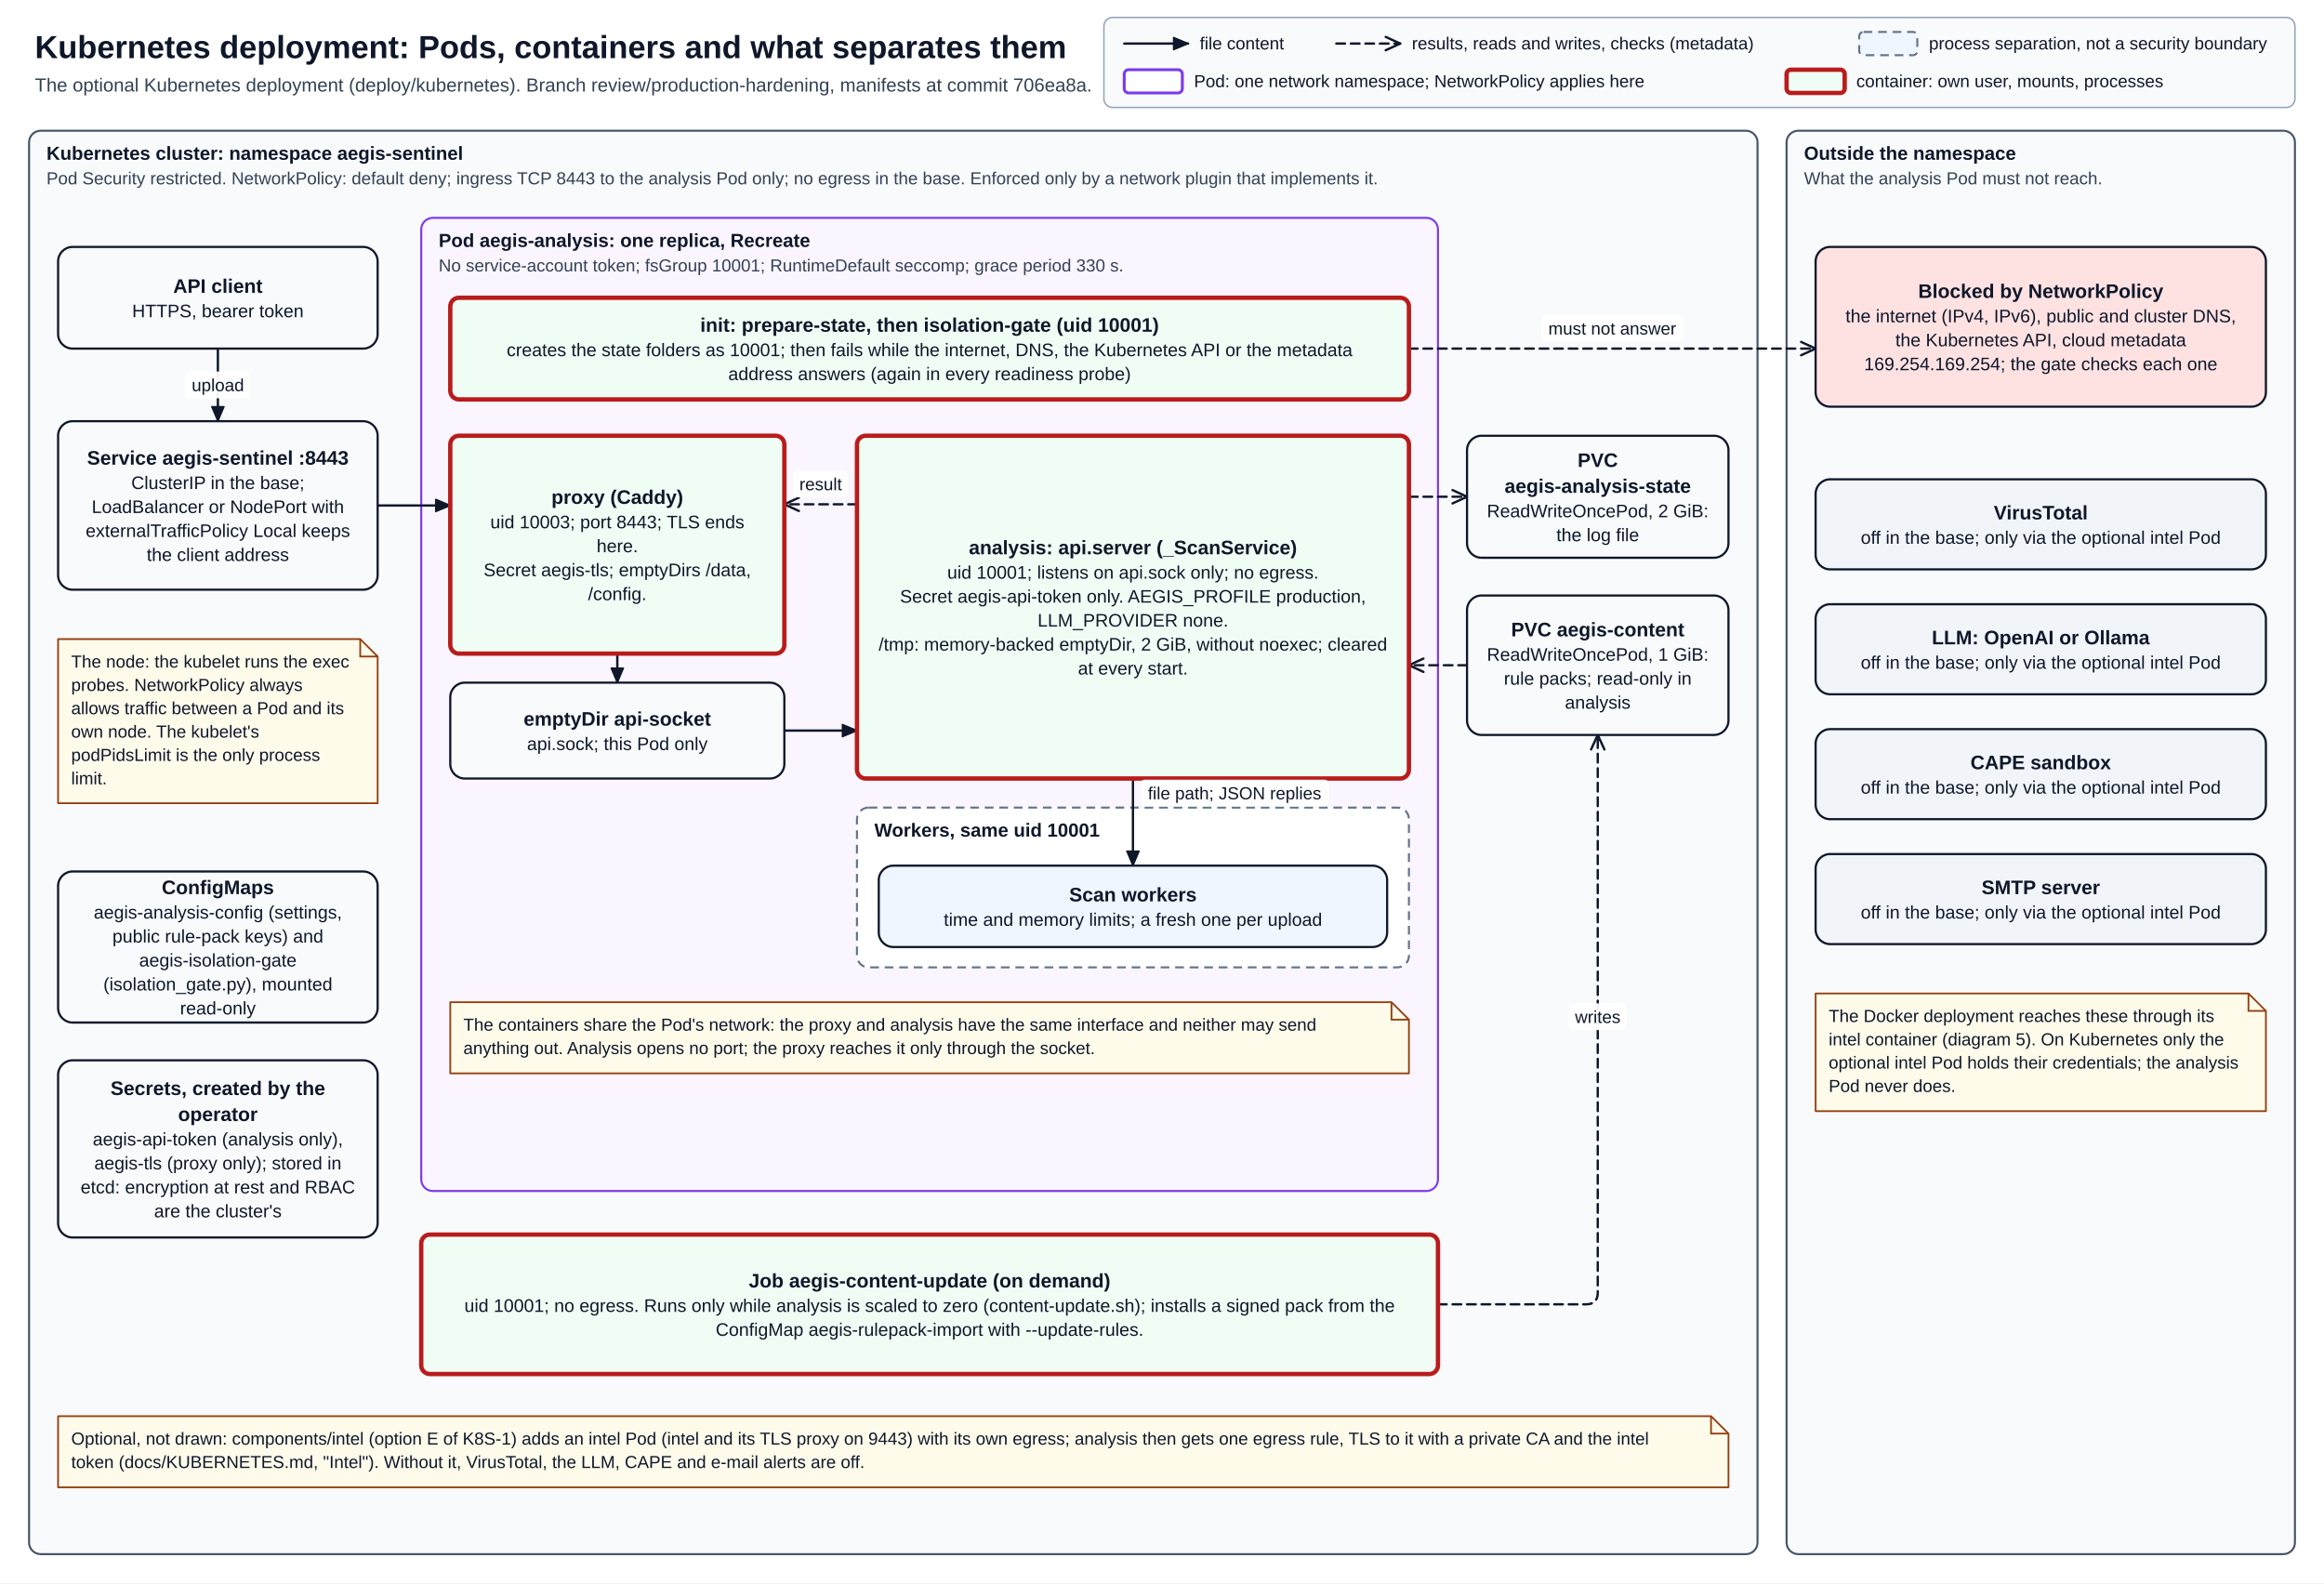
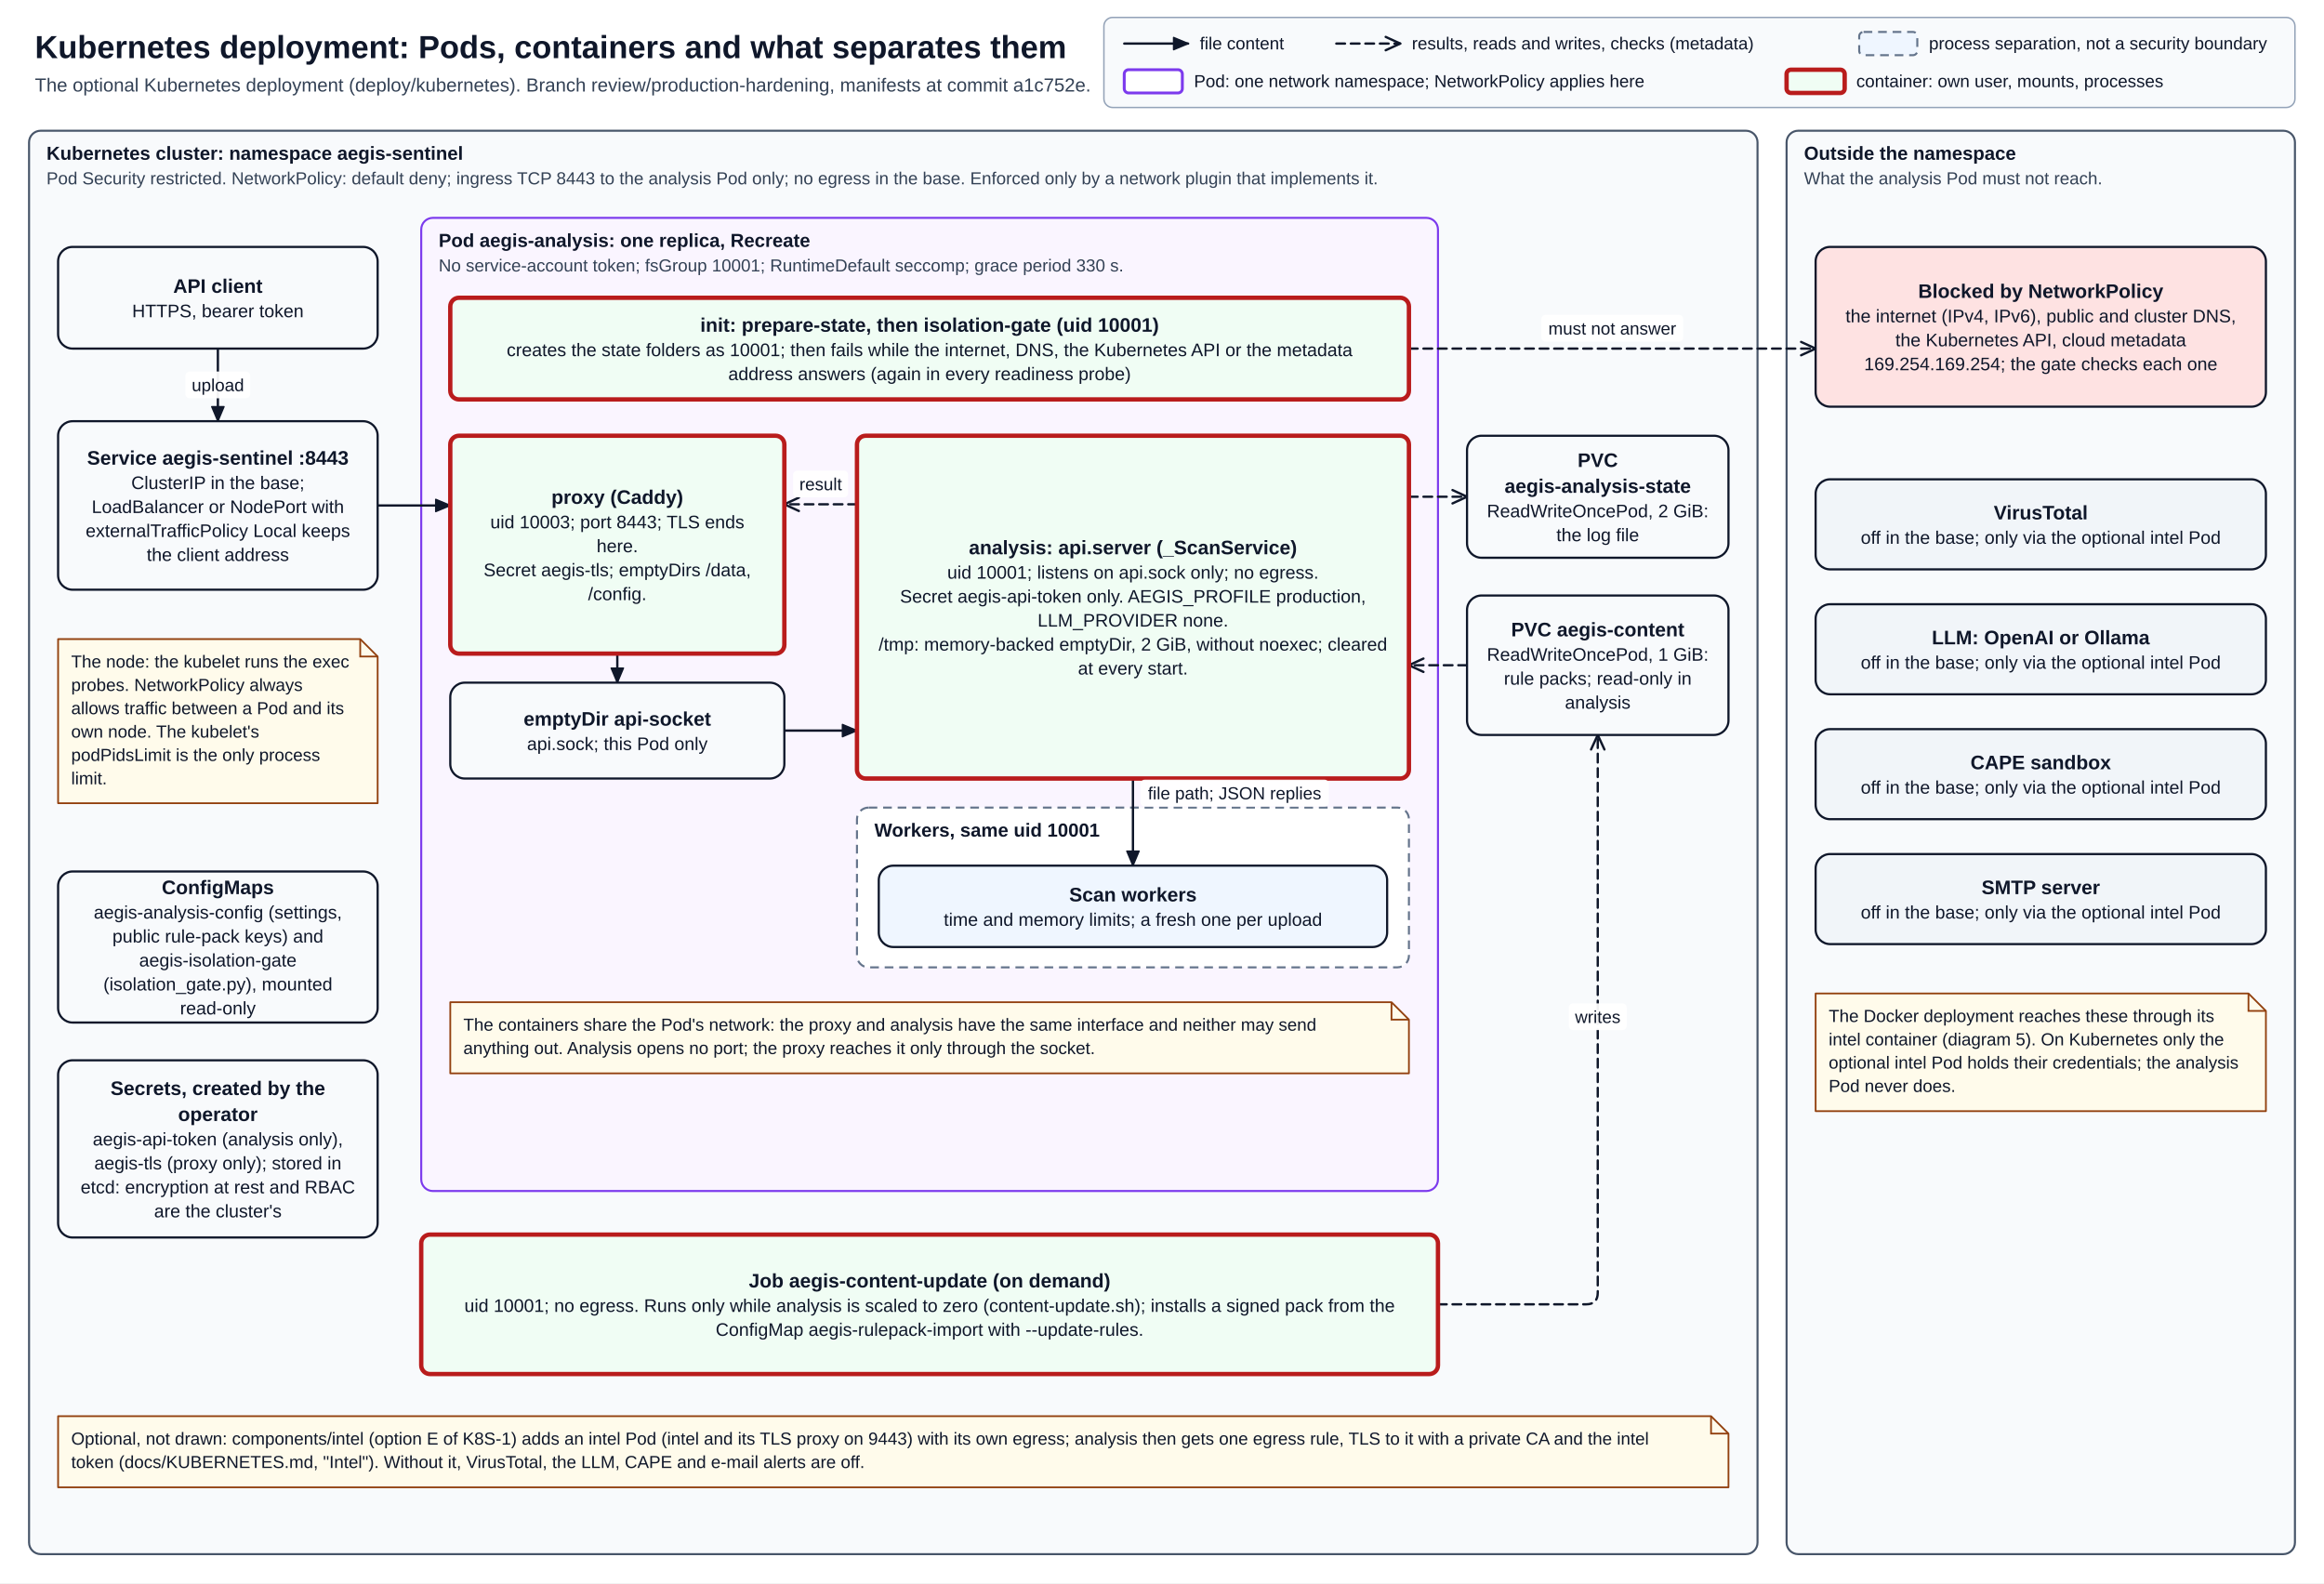
<svg xmlns="http://www.w3.org/2000/svg" id="d6" width="1600" height="1090" viewBox="0 0 1600 1090" role="img" aria-labelledby="d6-title d6-desc" font-family="Arial, Helvetica, 'Liberation Sans', sans-serif">
  <rect x="0" y="0" width="1600" height="1090" fill="#ffffff" />
  <g id="d6-frame">
    <rect x="760" y="12" width="820" height="62" fill="#f8fafc" rx="6" stroke="#94a3b8" stroke-width="1" />
    <rect x="1280" y="22" width="40" height="16" fill="#eff6ff" rx="3" stroke="#64748b" stroke-width="1.4" stroke-dasharray="6 4" />
    <rect x="774" y="48" width="40" height="16" fill="#ffffff" rx="3" stroke="#7c3aed" stroke-width="2" />
    <rect x="1230" y="48" width="40" height="16" fill="#f0fdf4" rx="3" stroke="#b91c1c" stroke-width="3" />
    <rect x="20" y="90" width="1190" height="980" fill="#f8fafc" rx="8" stroke="#475569" stroke-width="1.4" />
    <text x="32" y="110" font-size="13" fill="#0f172a" font-weight="700">Kubernetes cluster: namespace aegis-sentinel</text>
    <text x="32" y="126.9" font-size="12" fill="#334155">Pod Security restricted. NetworkPolicy: default deny; ingress TCP 8443 to the analysis Pod only; no egress in the base. Enforced only by a network plugin that implements it.</text>
    <rect x="290" y="150" width="700" height="670" fill="#faf5ff" rx="8" stroke="#7c3aed" stroke-width="1.4" />
    <text x="302" y="170" font-size="13" fill="#0f172a" font-weight="700">Pod aegis-analysis: one replica, Recreate</text>
    <text x="302" y="186.9" font-size="12" fill="#334155">No service-account token; fsGroup 10001; RuntimeDefault seccomp; grace period 330 s.</text>
    <rect x="590" y="556" width="380" height="110" fill="#ffffff" rx="8" stroke="#64748b" stroke-width="1.4" stroke-dasharray="6 4" />
    <text x="602" y="576" font-size="13" fill="#0f172a" font-weight="700">Workers, same uid 10001</text>
    <rect x="1230" y="90" width="350" height="980" fill="#f8fafc" rx="8" stroke="#475569" stroke-width="1.4" />
    <text x="1242" y="110" font-size="13" fill="#0f172a" font-weight="700">Outside the namespace</text>
    <text x="1242" y="126.9" font-size="12" fill="#334155">What the analysis Pod must not reach.</text>
  </g>
  <g id="d6-edge">
    <path d="M774,30 L818,30" fill="none" stroke="#0f172a" stroke-width="1.6" stroke-linecap="round" stroke-linejoin="round" />
    <polygon points="818,30 808,34.2 808,25.8" fill="#0f172a" stroke="#0f172a" stroke-width="1" stroke-linejoin="round" />
    <path d="M920,30 L964,30" fill="none" stroke="#0f172a" stroke-width="1.6" stroke-linecap="round" stroke-linejoin="round" stroke-dasharray="6 4" />
    <polyline points="954,34.6 964,30 954,25.4" fill="none" stroke="#0f172a" stroke-width="1.6" stroke-linecap="round" stroke-linejoin="round" />
    <path d="M150,240 L150,290" fill="none" stroke="#0f172a" stroke-width="1.6" stroke-linecap="round" stroke-linejoin="round" />
    <polygon points="150,290 145.8,280 154.2,280" fill="#0f172a" stroke="#0f172a" stroke-width="1" stroke-linejoin="round" />
    <path d="M260,348 L310,348" fill="none" stroke="#0f172a" stroke-width="1.6" stroke-linecap="round" stroke-linejoin="round" />
    <polygon points="310,348 300,352.2 300,343.8" fill="#0f172a" stroke="#0f172a" stroke-width="1" stroke-linejoin="round" />
    <path d="M425,450 L425,470" fill="none" stroke="#0f172a" stroke-width="1.6" stroke-linecap="round" stroke-linejoin="round" />
    <polygon points="425,470 420.8,460 429.2,460" fill="#0f172a" stroke="#0f172a" stroke-width="1" stroke-linejoin="round" />
    <path d="M540,503 L590,503" fill="none" stroke="#0f172a" stroke-width="1.6" stroke-linecap="round" stroke-linejoin="round" />
    <polygon points="590,503 580,507.2 580,498.8" fill="#0f172a" stroke="#0f172a" stroke-width="1" stroke-linejoin="round" />
    <path d="M590,347.2 L540,347.2" fill="none" stroke="#0f172a" stroke-width="1.6" stroke-linecap="round" stroke-linejoin="round" stroke-dasharray="6 4" />
    <polyline points="550,342.6 540,347.2 550,351.8" fill="none" stroke="#0f172a" stroke-width="1.6" stroke-linecap="round" stroke-linejoin="round" />
    <path d="M780,536 L780,596" fill="none" stroke="#0f172a" stroke-width="1.6" stroke-linecap="round" stroke-linejoin="round" />
    <polygon points="780,596 775.8,586 784.2,586" fill="#0f172a" stroke="#0f172a" stroke-width="1" stroke-linejoin="round" />
    <path d="M970,342 L1010,342" fill="none" stroke="#0f172a" stroke-width="1.6" stroke-linecap="round" stroke-linejoin="round" stroke-dasharray="6 4" />
    <polyline points="1000,346.6 1010,342 1000,337.4" fill="none" stroke="#0f172a" stroke-width="1.6" stroke-linecap="round" stroke-linejoin="round" />
    <path d="M1010,458 L970,458" fill="none" stroke="#0f172a" stroke-width="1.6" stroke-linecap="round" stroke-linejoin="round" stroke-dasharray="6 4" />
    <polyline points="980,453.4 970,458 980,462.6" fill="none" stroke="#0f172a" stroke-width="1.6" stroke-linecap="round" stroke-linejoin="round" />
    <path d="M990,898 L1092,898 Q1100,898 1100,890 L1100,506" fill="none" stroke="#0f172a" stroke-width="1.6" stroke-linecap="round" stroke-linejoin="round" stroke-dasharray="6 4" />
    <polyline points="1104.6,516 1100,506 1095.4,516" fill="none" stroke="#0f172a" stroke-width="1.6" stroke-linecap="round" stroke-linejoin="round" />
    <path d="M970,240 L1250,240" fill="none" stroke="#0f172a" stroke-width="1.6" stroke-linecap="round" stroke-linejoin="round" stroke-dasharray="6 4" />
    <polyline points="1240,244.6 1250,240 1240,235.4" fill="none" stroke="#0f172a" stroke-width="1.6" stroke-linecap="round" stroke-linejoin="round" />
  </g>
  <g id="d6-node">
    <text x="826" y="34" font-size="12" fill="#0f172a">file content</text>
    <text x="972" y="34" font-size="12" fill="#0f172a">results, reads and writes, checks (metadata)</text>
    <text x="1328" y="34" font-size="12" fill="#0f172a">process separation, not a security boundary</text>
    <text x="822" y="60" font-size="12" fill="#0f172a">Pod: one network namespace; NetworkPolicy applies here</text>
    <text x="1278" y="60" font-size="12" fill="#0f172a">container: own user, mounts, processes</text>
    <rect x="40" y="170" width="220" height="70" fill="#f8fafc" rx="10" stroke="#0f172a" stroke-width="1.5" />
    <text x="150" y="201.6" font-size="13.5" fill="#0f172a" font-weight="700" text-anchor="middle">API client</text>
    <text x="150" y="218.4" font-size="12.5" fill="#0f172a" text-anchor="middle">HTTPS, bearer token</text>
    <rect x="40" y="290" width="220" height="116" fill="#f8fafc" rx="10" stroke="#0f172a" stroke-width="1.5" />
    <text x="150" y="319.9" font-size="13.5" fill="#0f172a" font-weight="700" text-anchor="middle">Service aegis-sentinel :8443</text>
    <text x="150" y="336.7" font-size="12.5" fill="#0f172a" text-anchor="middle">ClusterIP in the base;</text>
    <text x="150" y="353.2" font-size="12.5" fill="#0f172a" text-anchor="middle">LoadBalancer or NodePort with</text>
    <text x="150" y="369.7" font-size="12.5" fill="#0f172a" text-anchor="middle">externalTrafficPolicy Local keeps</text>
    <text x="150" y="386.2" font-size="12.5" fill="#0f172a" text-anchor="middle">the client address</text>
    <polygon points="40,440 248,440 260,452 260,553 40,553" fill="#fffbeb" stroke="#92400e" stroke-width="1.2" stroke-linejoin="round" />
    <polyline points="248,440 248,452 260,452" fill="none" stroke="#92400e" stroke-width="1.2" />
    <text x="49" y="459.6" font-size="12" fill="#0f172a">The node: the kubelet runs the exec</text>
    <text x="49" y="475.7" font-size="12" fill="#0f172a">probes. NetworkPolicy always</text>
    <text x="49" y="491.7" font-size="12" fill="#0f172a">allows traffic between a Pod and its</text>
    <text x="49" y="507.8" font-size="12" fill="#0f172a">own node. The kubelet's</text>
    <text x="49" y="523.9" font-size="12" fill="#0f172a">podPidsLimit is the only process</text>
    <text x="49" y="540" font-size="12" fill="#0f172a">limit.</text>
    <rect x="40" y="600" width="220" height="104" fill="#f8fafc" rx="10" stroke="#0f172a" stroke-width="1.5" />
    <text x="150" y="615.6" font-size="13.5" fill="#0f172a" font-weight="700" text-anchor="middle">ConfigMaps</text>
    <text x="150" y="632.4" font-size="12.5" fill="#0f172a" text-anchor="middle">aegis-analysis-config (settings,</text>
    <text x="150" y="648.9" font-size="12.5" fill="#0f172a" text-anchor="middle">public rule-pack keys) and</text>
    <text x="150" y="665.4" font-size="12.5" fill="#0f172a" text-anchor="middle">aegis-isolation-gate</text>
    <text x="150" y="681.9" font-size="12.5" fill="#0f172a" text-anchor="middle">(isolation_gate.py), mounted</text>
    <text x="150" y="698.4" font-size="12.5" fill="#0f172a" text-anchor="middle">read-only</text>
    <rect x="40" y="730" width="220" height="122" fill="#f8fafc" rx="10" stroke="#0f172a" stroke-width="1.5" />
    <text x="150" y="753.9" font-size="13.5" fill="#0f172a" font-weight="700" text-anchor="middle">Secrets, created by the</text>
    <text x="150" y="771.8" font-size="13.5" fill="#0f172a" font-weight="700" text-anchor="middle">operator</text>
    <text x="150" y="788.6" font-size="12.5" fill="#0f172a" text-anchor="middle">aegis-api-token (analysis only),</text>
    <text x="150" y="805.1" font-size="12.5" fill="#0f172a" text-anchor="middle">aegis-tls (proxy only); stored in</text>
    <text x="150" y="821.6" font-size="12.5" fill="#0f172a" text-anchor="middle">etcd: encryption at rest and RBAC</text>
    <text x="150" y="838.1" font-size="12.5" fill="#0f172a" text-anchor="middle">are the cluster's</text>
    <rect x="310" y="205" width="660" height="70" fill="#f0fdf4" rx="6" stroke="#b91c1c" stroke-width="3" />
    <text x="640" y="228.4" font-size="13.5" fill="#0f172a" font-weight="700" text-anchor="middle">init: prepare-state, then isolation-gate (uid 10001)</text>
    <text x="640" y="245.2" font-size="12.5" fill="#0f172a" text-anchor="middle">creates the state folders as 10001; then fails while the internet, DNS, the Kubernetes API or the metadata</text>
    <text x="640" y="261.7" font-size="12.5" fill="#0f172a" text-anchor="middle">address answers (again in every readiness probe)</text>
    <rect x="310" y="300" width="230" height="150" fill="#f0fdf4" rx="6" stroke="#b91c1c" stroke-width="3" />
    <text x="425" y="346.9" font-size="13.5" fill="#0f172a" font-weight="700" text-anchor="middle">proxy (Caddy)</text>
    <text x="425" y="363.7" font-size="12.5" fill="#0f172a" text-anchor="middle">uid 10003; port 8443; TLS ends</text>
    <text x="425" y="380.2" font-size="12.5" fill="#0f172a" text-anchor="middle">here.</text>
    <text x="425" y="396.7" font-size="12.5" fill="#0f172a" text-anchor="middle">Secret aegis-tls; emptyDirs /data,</text>
    <text x="425" y="413.2" font-size="12.5" fill="#0f172a" text-anchor="middle">/config.</text>
    <rect x="310" y="470" width="230" height="66" fill="#f8fafc" rx="10" stroke="#0f172a" stroke-width="1.5" />
    <text x="425" y="499.6" font-size="13.5" fill="#0f172a" font-weight="700" text-anchor="middle">emptyDir api-socket</text>
    <text x="425" y="516.4" font-size="12.5" fill="#0f172a" text-anchor="middle">api.sock; this Pod only</text>
    <rect x="590" y="300" width="380" height="236" fill="#f0fdf4" rx="6" stroke="#b91c1c" stroke-width="3" />
    <text x="780" y="381.6" font-size="13.5" fill="#0f172a" font-weight="700" text-anchor="middle">analysis: api.server (_ScanService)</text>
    <text x="780" y="398.4" font-size="12.5" fill="#0f172a" text-anchor="middle">uid 10001; listens on api.sock only; no egress.</text>
    <text x="780" y="414.9" font-size="12.5" fill="#0f172a" text-anchor="middle">Secret aegis-api-token only. AEGIS_PROFILE production,</text>
    <text x="780" y="431.4" font-size="12.5" fill="#0f172a" text-anchor="middle">LLM_PROVIDER none.</text>
    <text x="780" y="447.9" font-size="12.5" fill="#0f172a" text-anchor="middle">/tmp: memory-backed emptyDir, 2 GiB, without noexec; cleared</text>
    <text x="780" y="464.4" font-size="12.5" fill="#0f172a" text-anchor="middle">at every start.</text>
    <rect x="605" y="596" width="350" height="56" fill="#eff6ff" rx="10" stroke="#0f172a" stroke-width="1.5" />
    <text x="780" y="620.6" font-size="13.5" fill="#0f172a" font-weight="700" text-anchor="middle">Scan workers</text>
    <text x="780" y="637.4" font-size="12.5" fill="#0f172a" text-anchor="middle">time and memory limits; a fresh one per upload</text>
    <polygon points="310,690 958,690 970,702 970,739 310,739" fill="#fffbeb" stroke="#92400e" stroke-width="1.2" stroke-linejoin="round" />
    <polyline points="958,690 958,702 970,702" fill="none" stroke="#92400e" stroke-width="1.2" />
    <text x="319" y="709.6" font-size="12" fill="#0f172a">The containers share the Pod's network: the proxy and analysis have the same interface and neither may send</text>
    <text x="319" y="725.7" font-size="12" fill="#0f172a">anything out. Analysis opens no port; the proxy reaches it only through the socket.</text>
    <rect x="1010" y="300" width="180" height="84" fill="#f8fafc" rx="10" stroke="#0f172a" stroke-width="1.5" />
    <text x="1100" y="321.5" font-size="13.5" fill="#0f172a" font-weight="700" text-anchor="middle">PVC</text>
    <text x="1100" y="339.3" font-size="13.5" fill="#0f172a" font-weight="700" text-anchor="middle">aegis-analysis-state</text>
    <text x="1100" y="356.1" font-size="12.5" fill="#0f172a" text-anchor="middle">ReadWriteOncePod, 2 GiB:</text>
    <text x="1100" y="372.6" font-size="12.5" fill="#0f172a" text-anchor="middle">the log file</text>
    <rect x="1010" y="410" width="180" height="96" fill="#f8fafc" rx="10" stroke="#0f172a" stroke-width="1.5" />
    <text x="1100" y="438.1" font-size="13.5" fill="#0f172a" font-weight="700" text-anchor="middle">PVC aegis-content</text>
    <text x="1100" y="454.9" font-size="12.5" fill="#0f172a" text-anchor="middle">ReadWriteOncePod, 1 GiB:</text>
    <text x="1100" y="471.4" font-size="12.5" fill="#0f172a" text-anchor="middle">rule packs; read-only in</text>
    <text x="1100" y="487.9" font-size="12.5" fill="#0f172a" text-anchor="middle">analysis</text>
    <rect x="290" y="850" width="700" height="96" fill="#f0fdf4" rx="6" stroke="#b91c1c" stroke-width="3" />
    <text x="640" y="886.4" font-size="13.5" fill="#0f172a" font-weight="700" text-anchor="middle">Job aegis-content-update (on demand)</text>
    <text x="640" y="903.2" font-size="12.5" fill="#0f172a" text-anchor="middle">uid 10001; no egress. Runs only while analysis is scaled to zero (content-update.sh); installs a signed pack from the</text>
    <text x="640" y="919.7" font-size="12.5" fill="#0f172a" text-anchor="middle">ConfigMap aegis-rulepack-import with --update-rules.</text>
    <polygon points="40,975 1178,975 1190,987 1190,1024 40,1024" fill="#fffbeb" stroke="#92400e" stroke-width="1.2" stroke-linejoin="round" />
    <polyline points="1178,975 1178,987 1190,987" fill="none" stroke="#92400e" stroke-width="1.2" />
    <text x="49" y="994.6" font-size="12" fill="#0f172a">Optional, not drawn: components/intel (option E of K8S-1) adds an intel Pod (intel and its TLS proxy on 9443) with its own egress; analysis then gets one egress rule, TLS to it with a private CA and the intel</text>
    <text x="49" y="1010.7" font-size="12" fill="#0f172a">token (docs/KUBERNETES.md, "Intel"). Without it, VirusTotal, the LLM, CAPE and e-mail alerts are off.</text>
    <rect x="1250" y="170" width="310" height="110" fill="#fee2e2" rx="10" stroke="#0f172a" stroke-width="1.5" />
    <text x="1405" y="205.1" font-size="13.5" fill="#0f172a" font-weight="700" text-anchor="middle">Blocked by NetworkPolicy</text>
    <text x="1405" y="221.9" font-size="12.5" fill="#0f172a" text-anchor="middle">the internet (IPv4, IPv6), public and cluster DNS,</text>
    <text x="1405" y="238.4" font-size="12.5" fill="#0f172a" text-anchor="middle">the Kubernetes API, cloud metadata</text>
    <text x="1405" y="254.9" font-size="12.5" fill="#0f172a" text-anchor="middle">169.254.169.254; the gate checks each one</text>
    <rect x="1250" y="330" width="310" height="62" fill="#f1f5f9" rx="10" stroke="#0f172a" stroke-width="1.5" />
    <text x="1405" y="357.6" font-size="13.5" fill="#0f172a" font-weight="700" text-anchor="middle">VirusTotal</text>
    <text x="1405" y="374.4" font-size="12.5" fill="#0f172a" text-anchor="middle">off in the base; only via the optional intel Pod</text>
    <rect x="1250" y="416" width="310" height="62" fill="#f1f5f9" rx="10" stroke="#0f172a" stroke-width="1.5" />
    <text x="1405" y="443.6" font-size="13.5" fill="#0f172a" font-weight="700" text-anchor="middle">LLM: OpenAI or Ollama</text>
    <text x="1405" y="460.4" font-size="12.5" fill="#0f172a" text-anchor="middle">off in the base; only via the optional intel Pod</text>
    <rect x="1250" y="502" width="310" height="62" fill="#f1f5f9" rx="10" stroke="#0f172a" stroke-width="1.5" />
    <text x="1405" y="529.6" font-size="13.5" fill="#0f172a" font-weight="700" text-anchor="middle">CAPE sandbox</text>
    <text x="1405" y="546.4" font-size="12.5" fill="#0f172a" text-anchor="middle">off in the base; only via the optional intel Pod</text>
    <rect x="1250" y="588" width="310" height="62" fill="#f1f5f9" rx="10" stroke="#0f172a" stroke-width="1.5" />
    <text x="1405" y="615.6" font-size="13.5" fill="#0f172a" font-weight="700" text-anchor="middle">SMTP server</text>
    <text x="1405" y="632.4" font-size="12.5" fill="#0f172a" text-anchor="middle">off in the base; only via the optional intel Pod</text>
    <polygon points="1250,684 1548,684 1560,696 1560,765 1250,765" fill="#fffbeb" stroke="#92400e" stroke-width="1.2" stroke-linejoin="round" />
    <polyline points="1548,684 1548,696 1560,696" fill="none" stroke="#92400e" stroke-width="1.2" />
    <text x="1259" y="703.6" font-size="12" fill="#0f172a">The Docker deployment reaches these through its</text>
    <text x="1259" y="719.7" font-size="12" fill="#0f172a">intel container (diagram 5). On Kubernetes only the</text>
    <text x="1259" y="735.7" font-size="12" fill="#0f172a">optional intel Pod holds their credentials; the analysis</text>
    <text x="1259" y="751.8" font-size="12" fill="#0f172a">Pod never does.</text>
  </g>
  <g id="d6-label">
    <rect x="127.6" y="255.8" width="44.7" height="18.4" rx="3" fill="#ffffff" fill-opacity="0.94" stroke="none" />
    <text x="150" y="269.3" font-size="12" fill="#0f172a" text-anchor="middle">upload</text>
    <rect x="546" y="324" width="37.9" height="18.4" rx="3" fill="#ffffff" fill-opacity="0.94" stroke="none" />
    <text x="565" y="337.5" font-size="12" fill="#0f172a" text-anchor="middle">result</text>
    <rect x="785.1" y="536.8" width="129.8" height="18.4" rx="3" fill="#ffffff" fill-opacity="0.94" stroke="none" />
    <text x="850" y="550.3" font-size="12" fill="#0f172a" text-anchor="middle">file path; JSON replies</text>
    <rect x="1080" y="690.8" width="40" height="18.4" rx="3" fill="#ffffff" fill-opacity="0.94" stroke="none" />
    <text x="1100" y="704.3" font-size="12" fill="#0f172a" text-anchor="middle">writes</text>
    <rect x="1061.1" y="216.8" width="97.8" height="18.4" rx="3" fill="#ffffff" fill-opacity="0.94" stroke="none" />
    <text x="1110" y="230.3" font-size="12" fill="#0f172a" text-anchor="middle">must not answer</text>
  </g>
  <g id="d6-front">
    <text x="24" y="40" font-size="22" fill="#0f172a" font-weight="700">Kubernetes deployment: Pods, containers and what separates them</text>
-     <text x="24" y="63" font-size="13" fill="#334155">The optional Kubernetes deployment (deploy/kubernetes). Branch review/production-hardening, manifests at commit 706ea8a.</text>
+     <text x="24" y="63" font-size="13" fill="#334155">The optional Kubernetes deployment (deploy/kubernetes). Branch review/production-hardening, manifests at commit a1c752e.</text>
  </g>
</svg>
